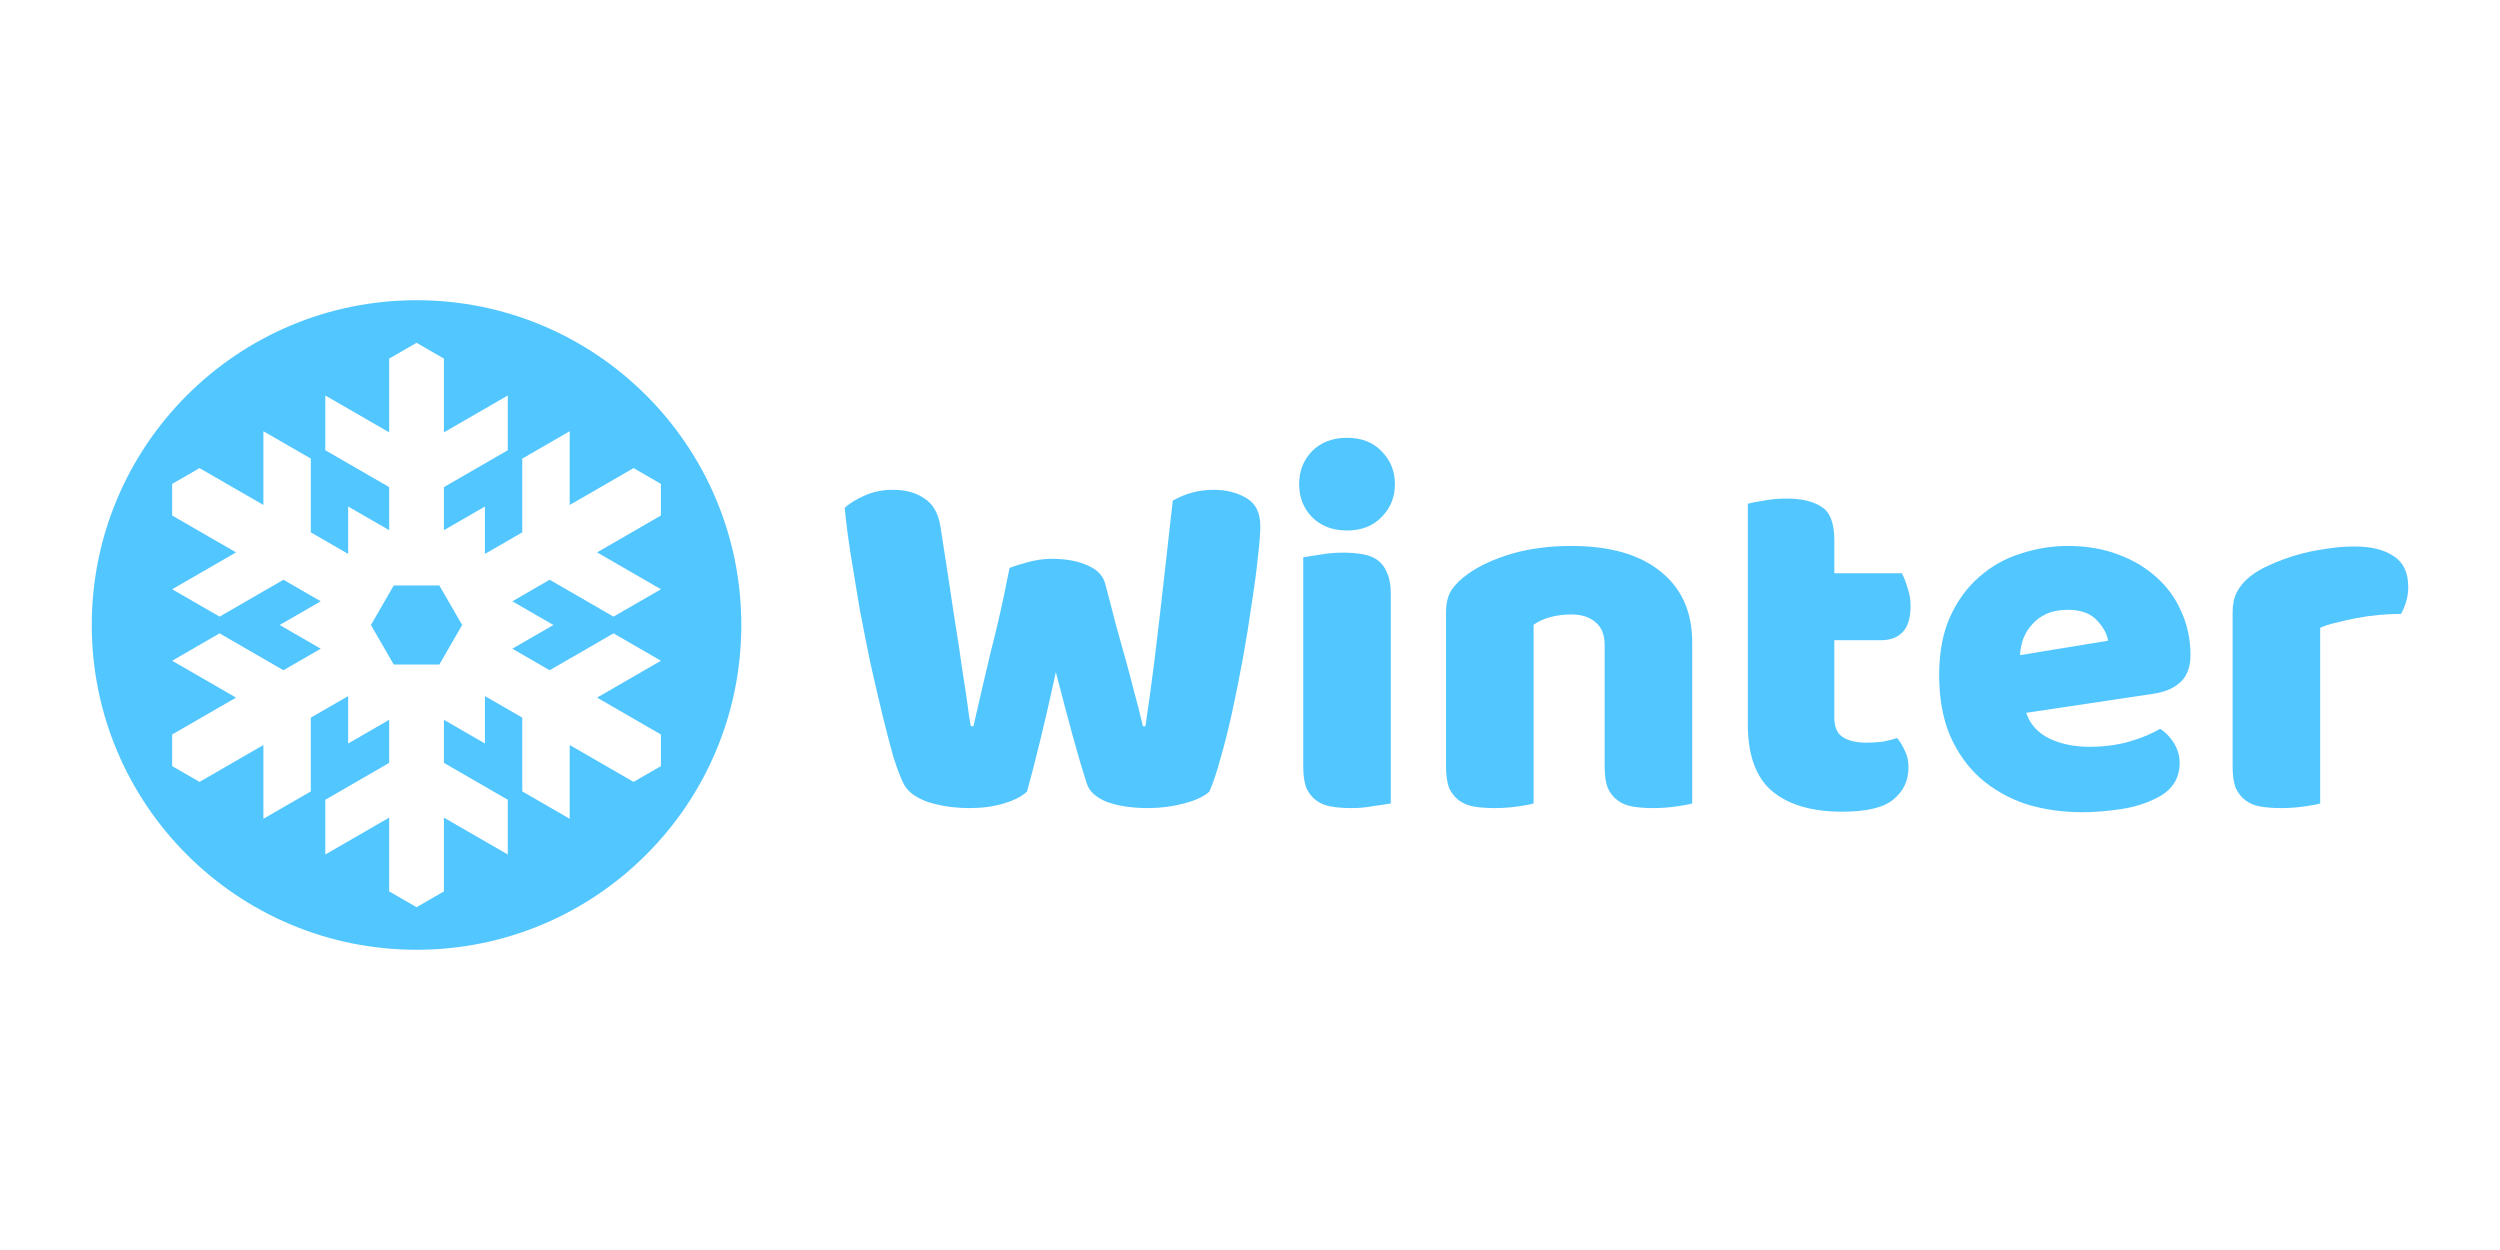
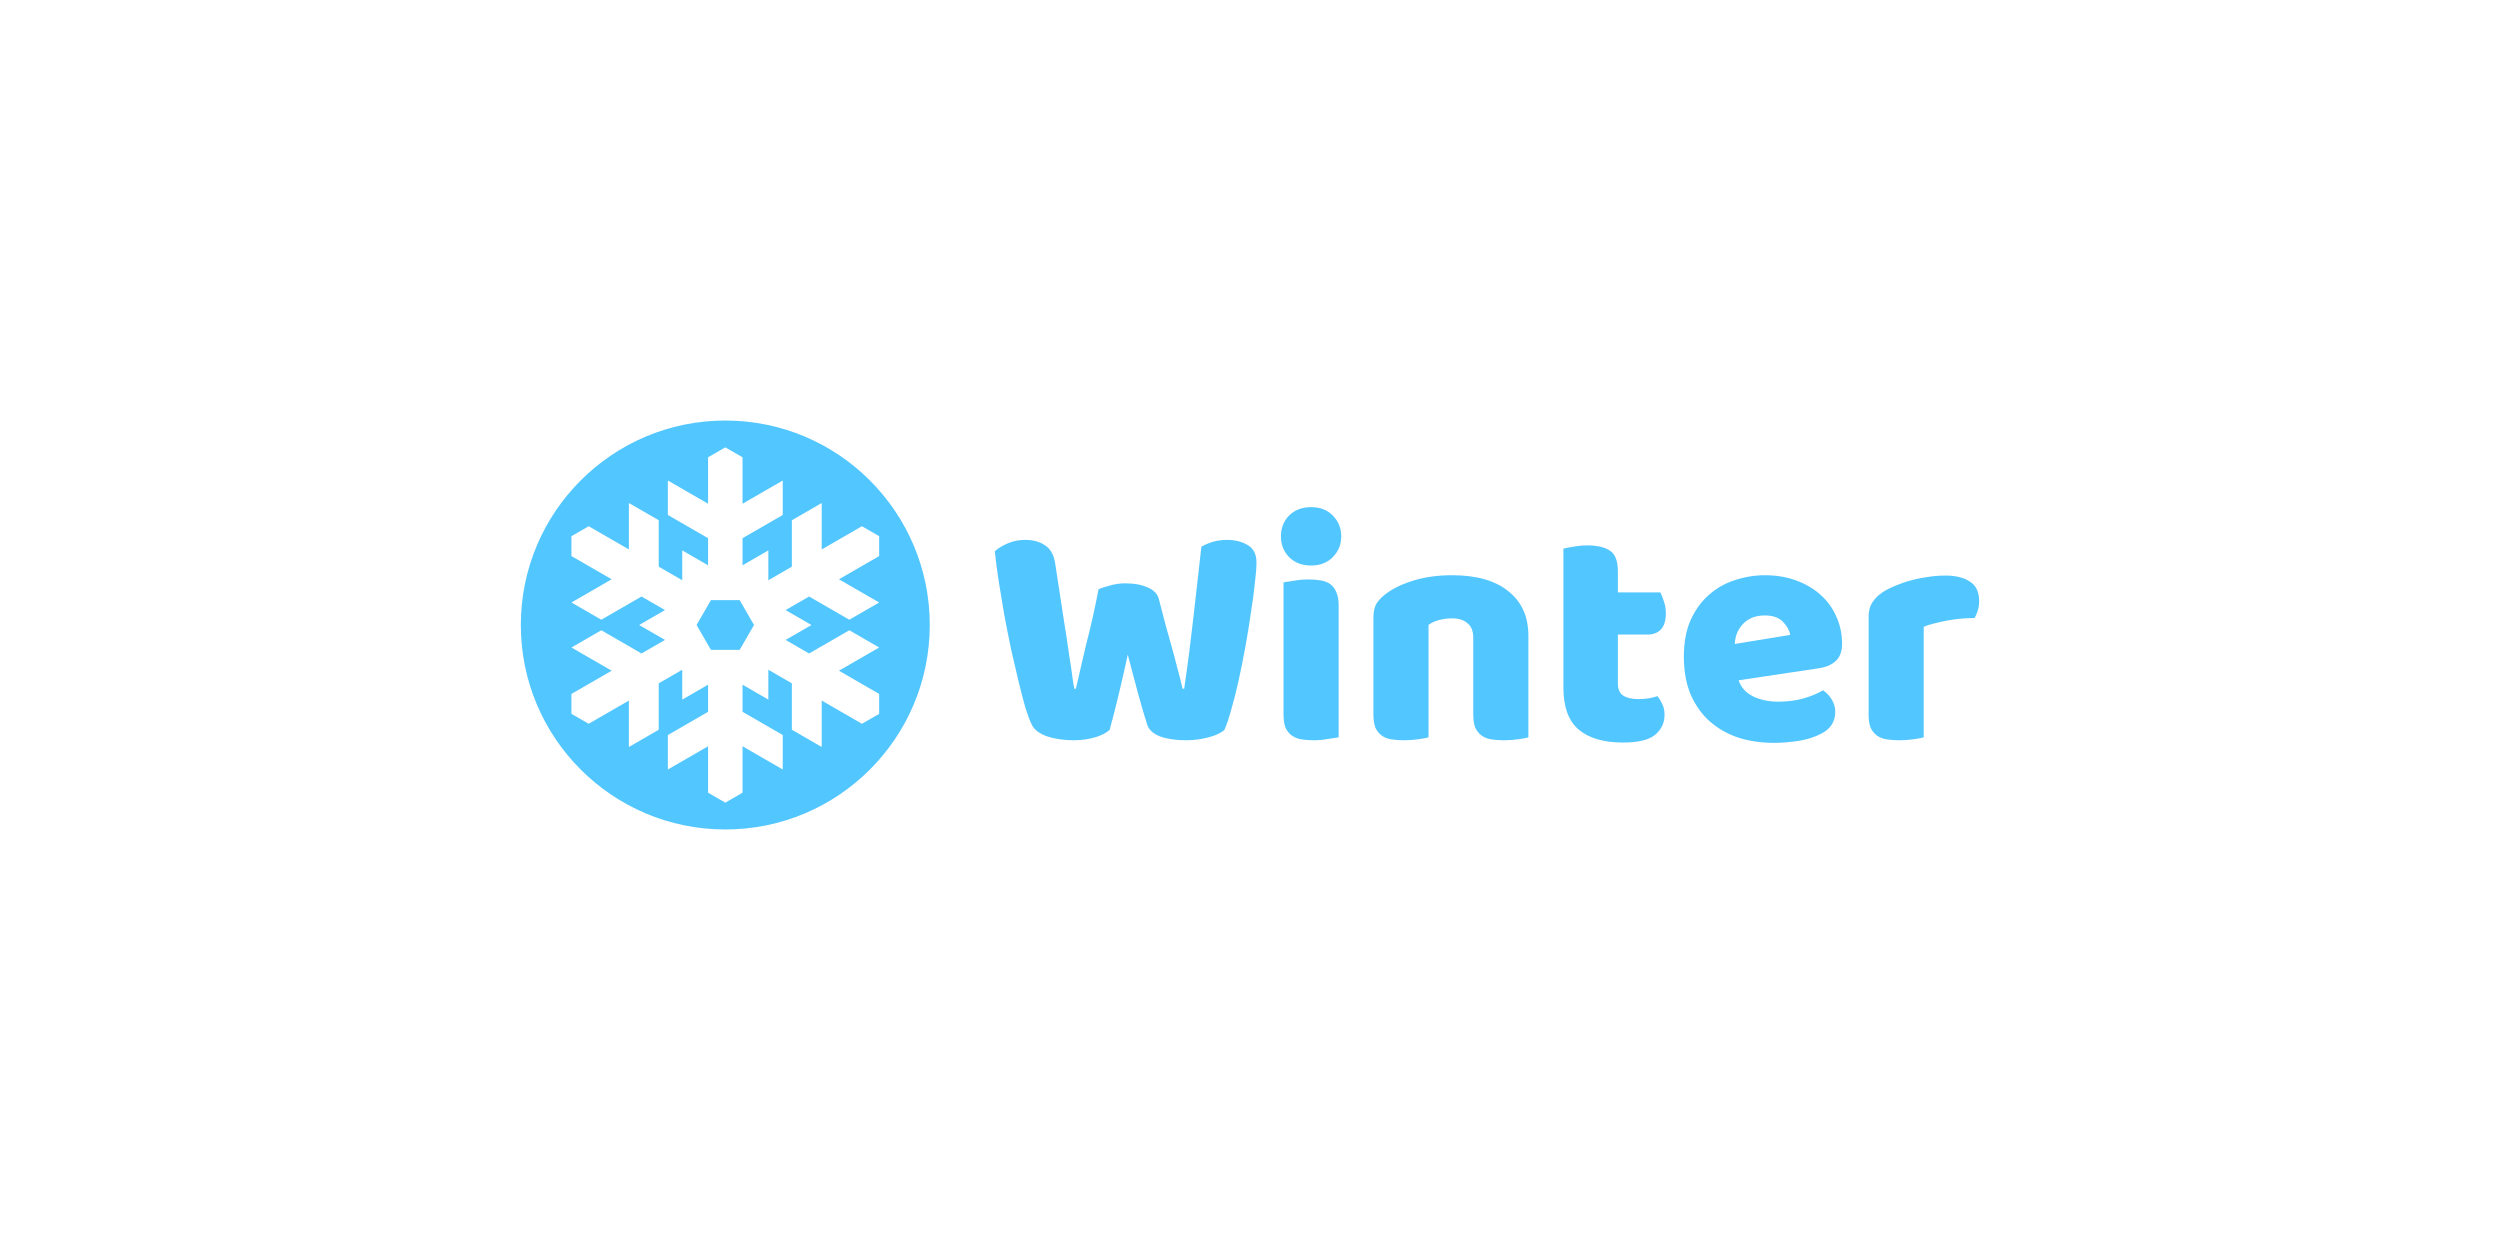
<svg xmlns="http://www.w3.org/2000/svg" width="1200" height="600" viewBox="0 0 317.5 158.75" version="1.1" id="svg8">
  <defs id="defs2" />
  <g id="layer1" transform="translate(134.3501,-244.9221)">
-     <g id="g890">
-       <rect y="244.922" x="-134.35" height="158.75" width="317.5" id="rect831" style="opacity:1;fill:#ffffff;fill-opacity:1;stroke:none;stroke-width:1;stroke-linecap:round;stroke-linejoin:round;stroke-miterlimit:4;stroke-dasharray:none;stroke-dashoffset:0;stroke-opacity:1" />
-       <g transform="matrix(0.2317518,0,0,0.2317518,-103.1479,283.5797)" id="g1013" style="stroke-width:4.315">
-         <g id="g5114" style="stroke-width:4.315">
-           <circle r="177.978" cy="175.694" cx="93.628" id="path5887" style="fill:#52c6ff;fill-opacity:1;stroke:none;stroke-width:37.28;stroke-linejoin:round;stroke-miterlimit:4;stroke-dasharray:none;stroke-opacity:1" />
-           <path id="rect5198-5" d="M 93.628,21.053 78.628,29.713 V 70.128 L 43.628,49.921 v 30 l 35,20.208 v 23.605 l -22.471,-12.974 v 25.98 L 35.686,124.921 35.686,84.506 9.705,69.506 9.705,109.921 -25.295,89.714 -40.295,98.373 v 17.321 l 35,20.207 -35,20.207 25.981,15 35,-20.207 20.442,11.802 -22.5,12.99 22.5,12.99 -20.442,11.802 -35,-20.207 -25.981,15 35,20.207 -35,20.208 v 17.32 l 15,8.66 35,-20.208 -5.159e-4,40.415 25.981,-15 5.18e-4,-40.415 20.471,-11.819 v 25.981 l 22.471,-12.974 v 23.605 l -35,20.208 v 30 l 35,-20.208 v 40.415 l 15,8.66 15,-8.66 v -40.415 l 35,20.208 v -30 l -35,-20.208 v -23.604 l 22.47,12.973 v -25.981 l 20.471,11.819 5.2e-4,40.415 25.981,15.001 v -40.415 l 35,20.208 15,-8.66 v -17.32 l -35,-20.208 35,-20.207 -25.981,-15 -35,20.207 -20.442,-11.802 22.499,-12.99 -22.5,-12.99 20.442,-11.802 35,20.207 25.981,-15 -35,-20.207 35,-20.207 V 98.373 L 212.551,89.713 177.551,109.921 V 69.506 l -25.981,15 -5.2e-4,40.415 -20.471,11.819 v -25.98 l -22.47,12.973 V 100.128 L 143.628,79.921 V 49.921 L 108.628,70.128 V 29.713 Z M 81.128,154.043 l 25,5.2e-4 12.501,21.65 h -5.2e-4 l -12.5,21.65 H 81.128 L 68.628,175.694 Z" style="fill:#ffffff;fill-opacity:1;stroke:none;stroke-width:22.833;stroke-linejoin:round;stroke-miterlimit:4;stroke-dasharray:none;stroke-opacity:1" />
-         </g>
-         <g aria-label="Winter" style="font-style:normal;font-weight:normal;font-size:10.583px;line-height:1.25;font-family:sans-serif;letter-spacing:0px;word-spacing:0px;fill:#52c6ff;fill-opacity:1;stroke:none;stroke-width:1.142" id="text5869">
-           <path d="m 418.571,144.508 q 3.104,-1.411 9.596,-3.104 6.773,-1.976 13.547,-1.976 11.853,0 19.756,3.669 7.902,3.387 9.596,10.16 3.104,11.571 5.644,21.731 2.822,9.878 5.362,19.191 2.54,9.031 4.798,18.062 2.54,9.031 4.798,18.909 h 1.411 q 2.54,-17.216 4.516,-32.738 1.976,-15.804 3.669,-30.762 1.693,-15.24 3.387,-29.916 1.693,-14.958 3.387,-30.198 10.442,-5.927 22.296,-5.927 10.442,0 18.062,4.516 7.62,4.516 7.62,15.24 0,6.209 -1.411,17.78 -1.129,11.289 -3.387,25.4 -1.976,14.111 -4.798,29.633 -2.822,15.522 -5.927,29.633 -3.104,14.111 -6.491,25.682 -3.104,11.289 -5.927,17.498 -4.233,3.951 -13.829,6.491 -9.596,2.54 -19.756,2.54 -13.264,0 -22.578,-3.387 -9.031,-3.669 -11.007,-10.16 -3.669,-11.289 -7.902,-26.811 -4.233,-15.522 -9.031,-34.149 -3.951,18.344 -8.184,35.842 -4.233,17.498 -7.62,29.633 -4.233,3.951 -12.7,6.491 -8.467,2.54 -18.627,2.54 -12.7,0 -23.142,-3.387 -10.16,-3.669 -13.264,-10.16 -2.54,-5.08 -5.644,-14.958 -2.822,-10.16 -5.927,-22.86 -3.104,-12.982 -6.491,-27.94 -3.104,-14.958 -5.927,-29.916 -2.54,-14.958 -4.798,-29.069 -2.258,-14.393 -3.387,-26.247 3.951,-3.669 11.007,-6.773 7.056,-3.104 15.24,-3.104 10.724,0 17.498,4.798 7.056,4.516 8.749,15.522 4.516,28.787 7.338,47.978 3.104,19.191 4.798,31.609 1.976,12.136 2.822,18.909 0.847,6.773 1.693,10.724 h 1.411 q 2.54,-11.289 4.798,-20.884 2.258,-9.596 4.516,-19.191 2.54,-9.878 5.08,-20.884 2.54,-11.289 5.362,-25.682 z" style="font-style:normal;font-variant:normal;font-weight:normal;font-stretch:normal;font-size:282.222px;font-family:Baloo;-inkscape-font-specification:Baloo;fill:#52c6ff;fill-opacity:1;stroke-width:1.142" id="path817" />
-           <path d="m 577.286,98.506 q 0,-10.724 7.056,-18.062 7.338,-7.338 19.191,-7.338 11.853,0 18.909,7.338 7.338,7.338 7.338,18.062 0,10.724 -7.338,18.062 -7.056,7.338 -18.909,7.338 -11.853,0 -19.191,-7.338 -7.056,-7.338 -7.056,-18.062 z m 50.236,174.978 q -3.104,0.564 -9.313,1.411 -5.927,1.129 -12.136,1.129 -6.209,0 -11.289,-0.847 -4.798,-0.847 -8.184,-3.387 -3.387,-2.54 -5.362,-6.773 -1.693,-4.516 -1.693,-11.571 V 138.582 q 3.104,-0.564 9.031,-1.411 6.209,-1.129 12.418,-1.129 6.209,0 11.007,0.847 5.08,0.847 8.467,3.387 3.387,2.54 5.08,7.056 1.976,4.233 1.976,11.289 z" style="font-style:normal;font-variant:normal;font-weight:normal;font-stretch:normal;font-size:282.222px;font-family:Baloo;-inkscape-font-specification:Baloo;fill:#52c6ff;fill-opacity:1;stroke-width:1.142" id="path819" />
-           <path d="m 744.714,186.842 q 0,-8.749 -5.08,-12.7 -4.798,-4.233 -13.264,-4.233 -5.644,0 -11.289,1.411 -5.362,1.411 -9.313,4.233 v 97.931 q -2.822,0.847 -9.031,1.693 -5.927,0.847 -12.418,0.847 -6.209,0 -11.289,-0.847 -4.798,-0.847 -8.184,-3.387 -3.387,-2.54 -5.362,-6.773 -1.693,-4.516 -1.693,-11.571 V 168.78 q 0,-7.62 3.104,-12.418 3.387,-4.798 9.031,-8.749 9.596,-6.773 23.989,-11.007 14.676,-4.233 32.456,-4.233 31.891,0 49.107,14.111 17.216,13.829 17.216,38.664 v 88.336 q -2.822,0.847 -9.031,1.693 -5.927,0.847 -12.418,0.847 -6.209,0 -11.289,-0.847 -4.798,-0.847 -8.184,-3.387 -3.387,-2.54 -5.362,-6.773 -1.693,-4.516 -1.693,-11.571 z" style="font-style:normal;font-variant:normal;font-weight:normal;font-stretch:normal;font-size:282.222px;font-family:Baloo;-inkscape-font-specification:Baloo;fill:#52c6ff;fill-opacity:1;stroke-width:1.142" id="path821" />
-           <path d="m 870.581,226.635 q 0,7.338 4.516,10.442 4.798,3.104 13.264,3.104 4.233,0 8.749,-0.564 4.516,-0.847 7.902,-1.976 2.54,3.104 4.233,7.056 1.976,3.669 1.976,9.031 0,10.724 -8.184,17.498 -7.902,6.773 -28.222,6.773 -24.836,0 -38.382,-11.289 -13.264,-11.289 -13.264,-36.689 V 109.231 q 3.104,-0.847 8.749,-1.693 5.927,-1.129 12.418,-1.129 12.418,0 19.191,4.516 7.056,4.233 7.056,18.344 v 18.062 h 36.971 q 1.693,3.104 3.104,7.902 1.693,4.516 1.693,10.16 0,9.878 -4.516,14.393 -4.233,4.233 -11.571,4.233 h -25.682 z" style="font-style:normal;font-variant:normal;font-weight:normal;font-stretch:normal;font-size:282.222px;font-family:Baloo;-inkscape-font-specification:Baloo;fill:#52c6ff;fill-opacity:1;stroke-width:1.142" id="path823" />
-           <path d="m 1006.479,278.282 q -16.651,0 -31.044,-4.516 -14.111,-4.798 -24.836,-14.111 -10.442,-9.313 -16.651,-23.424 -5.927,-14.111 -5.927,-33.02 0,-18.627 5.927,-31.891 6.209,-13.547 16.087,-22.013 9.878,-8.749 22.578,-12.7 12.7,-4.233 25.964,-4.233 14.958,0 27.093,4.516 12.418,4.516 21.167,12.418 9.031,7.902 13.829,18.909 5.08,11.007 5.08,23.989 0,9.596 -5.362,14.676 -5.362,5.08 -14.958,6.491 l -69.709,10.442 q 3.104,9.313 12.7,14.111 9.596,4.516 22.013,4.516 11.571,0 21.731,-2.822 10.442,-3.104 16.933,-7.056 4.516,2.822 7.62,7.902 3.104,5.08 3.104,10.724 0,12.7 -11.853,18.909 -9.031,4.798 -20.32,6.491 -11.289,1.693 -21.167,1.693 z m -7.902,-110.913 q -6.773,0 -11.853,2.258 -4.798,2.258 -7.902,5.927 -3.104,3.387 -4.798,7.902 -1.411,4.233 -1.693,8.749 l 48.26,-7.902 q -0.847,-5.644 -6.209,-11.289 -5.362,-5.644 -15.804,-5.644 z" style="font-style:normal;font-variant:normal;font-weight:normal;font-stretch:normal;font-size:282.222px;font-family:Baloo;-inkscape-font-specification:Baloo;fill:#52c6ff;fill-opacity:1;stroke-width:1.142" id="path825" />
-           <path d="m 1136.818,273.484 q -2.822,0.847 -9.031,1.693 -5.927,0.847 -12.418,0.847 -6.209,0 -11.289,-0.847 -4.798,-0.847 -8.184,-3.387 -3.387,-2.54 -5.362,-6.773 -1.693,-4.516 -1.693,-11.571 V 168.78 q 0,-6.491 2.258,-11.007 2.54,-4.798 7.056,-8.467 4.516,-3.669 11.007,-6.491 6.773,-3.104 14.393,-5.362 7.62,-2.258 15.805,-3.387 8.184,-1.411 16.369,-1.411 13.547,0 21.449,5.362 7.902,5.08 7.902,16.933 0,3.951 -1.129,7.902 -1.129,3.669 -2.822,6.773 -5.927,0 -12.136,0.564 -6.209,0.564 -12.136,1.693 -5.927,1.129 -11.289,2.54 -5.08,1.129 -8.749,2.822 z" style="font-style:normal;font-variant:normal;font-weight:normal;font-stretch:normal;font-size:282.222px;font-family:Baloo;-inkscape-font-specification:Baloo;fill:#52c6ff;fill-opacity:1;stroke-width:1.142" id="path827" />
-         </g>
+     <rect style="opacity:1;fill:#ffffff;fill-opacity:1;stroke:none;stroke-width:1;stroke-linecap:round;stroke-linejoin:round;stroke-miterlimit:4;stroke-dasharray:none;stroke-dashoffset:0;stroke-opacity:1" id="rect831" width="317.5" height="158.75" x="-134.35" y="244.922" />
+     <g style="stroke-width:6.854" id="g1013" transform="matrix(0.1458991,0,0,0.1458991,-55.89766,298.6635)">
+       <g style="stroke-width:6.854" id="g5114">
+         <circle style="fill:#52c6ff;fill-opacity:1;stroke:none;stroke-width:59.217;stroke-linejoin:round;stroke-miterlimit:4;stroke-dasharray:none;stroke-opacity:1" id="path5887" cx="93.628" cy="175.694" r="177.978" />
+         <path style="fill:#ffffff;fill-opacity:1;stroke:none;stroke-width:36.269;stroke-linejoin:round;stroke-miterlimit:4;stroke-dasharray:none;stroke-opacity:1" d="M 93.628,21.053 78.628,29.713 V 70.128 L 43.628,49.921 v 30 l 35,20.208 v 23.605 l -22.471,-12.974 v 25.98 L 35.686,124.921 35.686,84.506 9.705,69.506 9.705,109.921 -25.295,89.714 -40.295,98.373 v 17.321 l 35,20.207 -35,20.207 25.981,15 35,-20.207 20.442,11.802 -22.5,12.99 22.5,12.99 -20.442,11.802 -35,-20.207 -25.981,15 35,20.207 -35,20.208 v 17.32 l 15,8.66 35,-20.208 -5.159e-4,40.415 25.981,-15 5.18e-4,-40.415 20.471,-11.819 v 25.981 l 22.471,-12.974 v 23.605 l -35,20.208 v 30 l 35,-20.208 v 40.415 l 15,8.66 15,-8.66 v -40.415 l 35,20.208 v -30 l -35,-20.208 v -23.604 l 22.47,12.973 v -25.981 l 20.471,11.819 5.2e-4,40.415 25.981,15.001 v -40.415 l 35,20.208 15,-8.66 v -17.32 l -35,-20.208 35,-20.207 -25.981,-15 -35,20.207 -20.442,-11.802 22.499,-12.99 -22.5,-12.99 20.442,-11.802 35,20.207 25.981,-15 -35,-20.207 35,-20.207 V 98.373 L 212.551,89.713 177.551,109.921 V 69.506 l -25.981,15 -5.2e-4,40.415 -20.471,11.819 v -25.98 l -22.47,12.973 V 100.128 L 143.628,79.921 V 49.921 L 108.628,70.128 V 29.713 Z M 81.128,154.043 l 25,5.2e-4 12.501,21.65 h -5.2e-4 l -12.5,21.65 H 81.128 L 68.628,175.694 Z" id="rect5198-5" />
+       </g>
+       <g id="text5869" style="font-style:normal;font-weight:normal;font-size:10.583px;line-height:1.25;font-family:sans-serif;letter-spacing:0px;word-spacing:0px;fill:#52c6ff;fill-opacity:1;stroke:none;stroke-width:1.813" aria-label="Winter">
+         <path id="path817" style="font-style:normal;font-variant:normal;font-weight:normal;font-stretch:normal;font-size:282.222px;font-family:Baloo;-inkscape-font-specification:Baloo;fill:#52c6ff;fill-opacity:1;stroke-width:1.813" d="m 418.571,144.508 q 3.104,-1.411 9.596,-3.104 6.773,-1.976 13.547,-1.976 11.853,0 19.756,3.669 7.902,3.387 9.596,10.16 3.104,11.571 5.644,21.731 2.822,9.878 5.362,19.191 2.54,9.031 4.798,18.062 2.54,9.031 4.798,18.909 h 1.411 q 2.54,-17.216 4.516,-32.738 1.976,-15.804 3.669,-30.762 1.693,-15.24 3.387,-29.916 1.693,-14.958 3.387,-30.198 10.442,-5.927 22.296,-5.927 10.442,0 18.062,4.516 7.62,4.516 7.62,15.24 0,6.209 -1.411,17.78 -1.129,11.289 -3.387,25.4 -1.976,14.111 -4.798,29.633 -2.822,15.522 -5.927,29.633 -3.104,14.111 -6.491,25.682 -3.104,11.289 -5.927,17.498 -4.233,3.951 -13.829,6.491 -9.596,2.54 -19.756,2.54 -13.264,0 -22.578,-3.387 -9.031,-3.669 -11.007,-10.16 -3.669,-11.289 -7.902,-26.811 -4.233,-15.522 -9.031,-34.149 -3.951,18.344 -8.184,35.842 -4.233,17.498 -7.62,29.633 -4.233,3.951 -12.7,6.491 -8.467,2.54 -18.627,2.54 -12.7,0 -23.142,-3.387 -10.16,-3.669 -13.264,-10.16 -2.54,-5.08 -5.644,-14.958 -2.822,-10.16 -5.927,-22.86 -3.104,-12.982 -6.491,-27.94 -3.104,-14.958 -5.927,-29.916 -2.54,-14.958 -4.798,-29.069 -2.258,-14.393 -3.387,-26.247 3.951,-3.669 11.007,-6.773 7.056,-3.104 15.24,-3.104 10.724,0 17.498,4.798 7.056,4.516 8.749,15.522 4.516,28.787 7.338,47.978 3.104,19.191 4.798,31.609 1.976,12.136 2.822,18.909 0.847,6.773 1.693,10.724 h 1.411 q 2.54,-11.289 4.798,-20.884 2.258,-9.596 4.516,-19.191 2.54,-9.878 5.08,-20.884 2.54,-11.289 5.362,-25.682 z" />
+         <path id="path819" style="font-style:normal;font-variant:normal;font-weight:normal;font-stretch:normal;font-size:282.222px;font-family:Baloo;-inkscape-font-specification:Baloo;fill:#52c6ff;fill-opacity:1;stroke-width:1.813" d="m 577.286,98.506 q 0,-10.724 7.056,-18.062 7.338,-7.338 19.191,-7.338 11.853,0 18.909,7.338 7.338,7.338 7.338,18.062 0,10.724 -7.338,18.062 -7.056,7.338 -18.909,7.338 -11.853,0 -19.191,-7.338 -7.056,-7.338 -7.056,-18.062 z m 50.236,174.978 q -3.104,0.564 -9.313,1.411 -5.927,1.129 -12.136,1.129 -6.209,0 -11.289,-0.847 -4.798,-0.847 -8.184,-3.387 -3.387,-2.54 -5.362,-6.773 -1.693,-4.516 -1.693,-11.571 V 138.582 q 3.104,-0.564 9.031,-1.411 6.209,-1.129 12.418,-1.129 6.209,0 11.007,0.847 5.08,0.847 8.467,3.387 3.387,2.54 5.08,7.056 1.976,4.233 1.976,11.289 z" />
+         <path id="path821" style="font-style:normal;font-variant:normal;font-weight:normal;font-stretch:normal;font-size:282.222px;font-family:Baloo;-inkscape-font-specification:Baloo;fill:#52c6ff;fill-opacity:1;stroke-width:1.813" d="m 744.714,186.842 q 0,-8.749 -5.08,-12.7 -4.798,-4.233 -13.264,-4.233 -5.644,0 -11.289,1.411 -5.362,1.411 -9.313,4.233 v 97.931 q -2.822,0.847 -9.031,1.693 -5.927,0.847 -12.418,0.847 -6.209,0 -11.289,-0.847 -4.798,-0.847 -8.184,-3.387 -3.387,-2.54 -5.362,-6.773 -1.693,-4.516 -1.693,-11.571 V 168.78 q 0,-7.62 3.104,-12.418 3.387,-4.798 9.031,-8.749 9.596,-6.773 23.989,-11.007 14.676,-4.233 32.456,-4.233 31.891,0 49.107,14.111 17.216,13.829 17.216,38.664 v 88.336 q -2.822,0.847 -9.031,1.693 -5.927,0.847 -12.418,0.847 -6.209,0 -11.289,-0.847 -4.798,-0.847 -8.184,-3.387 -3.387,-2.54 -5.362,-6.773 -1.693,-4.516 -1.693,-11.571 z" />
+         <path id="path823" style="font-style:normal;font-variant:normal;font-weight:normal;font-stretch:normal;font-size:282.222px;font-family:Baloo;-inkscape-font-specification:Baloo;fill:#52c6ff;fill-opacity:1;stroke-width:1.813" d="m 870.581,226.635 q 0,7.338 4.516,10.442 4.798,3.104 13.264,3.104 4.233,0 8.749,-0.564 4.516,-0.847 7.902,-1.976 2.54,3.104 4.233,7.056 1.976,3.669 1.976,9.031 0,10.724 -8.184,17.498 -7.902,6.773 -28.222,6.773 -24.836,0 -38.382,-11.289 -13.264,-11.289 -13.264,-36.689 V 109.231 q 3.104,-0.847 8.749,-1.693 5.927,-1.129 12.418,-1.129 12.418,0 19.191,4.516 7.056,4.233 7.056,18.344 v 18.062 h 36.971 q 1.693,3.104 3.104,7.902 1.693,4.516 1.693,10.16 0,9.878 -4.516,14.393 -4.233,4.233 -11.571,4.233 h -25.682 z" />
+         <path id="path825" style="font-style:normal;font-variant:normal;font-weight:normal;font-stretch:normal;font-size:282.222px;font-family:Baloo;-inkscape-font-specification:Baloo;fill:#52c6ff;fill-opacity:1;stroke-width:1.813" d="m 1006.479,278.282 q -16.651,0 -31.044,-4.516 -14.111,-4.798 -24.836,-14.111 -10.442,-9.313 -16.651,-23.424 -5.927,-14.111 -5.927,-33.02 0,-18.627 5.927,-31.891 6.209,-13.547 16.087,-22.013 9.878,-8.749 22.578,-12.7 12.7,-4.233 25.964,-4.233 14.958,0 27.093,4.516 12.418,4.516 21.167,12.418 9.031,7.902 13.829,18.909 5.08,11.007 5.08,23.989 0,9.596 -5.362,14.676 -5.362,5.08 -14.958,6.491 l -69.709,10.442 q 3.104,9.313 12.7,14.111 9.596,4.516 22.013,4.516 11.571,0 21.731,-2.822 10.442,-3.104 16.933,-7.056 4.516,2.822 7.62,7.902 3.104,5.08 3.104,10.724 0,12.7 -11.853,18.909 -9.031,4.798 -20.32,6.491 -11.289,1.693 -21.167,1.693 z m -7.902,-110.913 q -6.773,0 -11.853,2.258 -4.798,2.258 -7.902,5.927 -3.104,3.387 -4.798,7.902 -1.411,4.233 -1.693,8.749 l 48.26,-7.902 q -0.847,-5.644 -6.209,-11.289 -5.362,-5.644 -15.804,-5.644 z" />
+         <path id="path827" style="font-style:normal;font-variant:normal;font-weight:normal;font-stretch:normal;font-size:282.222px;font-family:Baloo;-inkscape-font-specification:Baloo;fill:#52c6ff;fill-opacity:1;stroke-width:1.813" d="m 1136.818,273.484 q -2.822,0.847 -9.031,1.693 -5.927,0.847 -12.418,0.847 -6.209,0 -11.289,-0.847 -4.798,-0.847 -8.184,-3.387 -3.387,-2.54 -5.362,-6.773 -1.693,-4.516 -1.693,-11.571 V 168.78 q 0,-6.491 2.258,-11.007 2.54,-4.798 7.056,-8.467 4.516,-3.669 11.007,-6.491 6.773,-3.104 14.393,-5.362 7.62,-2.258 15.805,-3.387 8.184,-1.411 16.369,-1.411 13.547,0 21.449,5.362 7.902,5.08 7.902,16.933 0,3.951 -1.129,7.902 -1.129,3.669 -2.822,6.773 -5.927,0 -12.136,0.564 -6.209,0.564 -12.136,1.693 -5.927,1.129 -11.289,2.54 -5.08,1.129 -8.749,2.822 z" />
      </g>
    </g>
  </g>
</svg>
